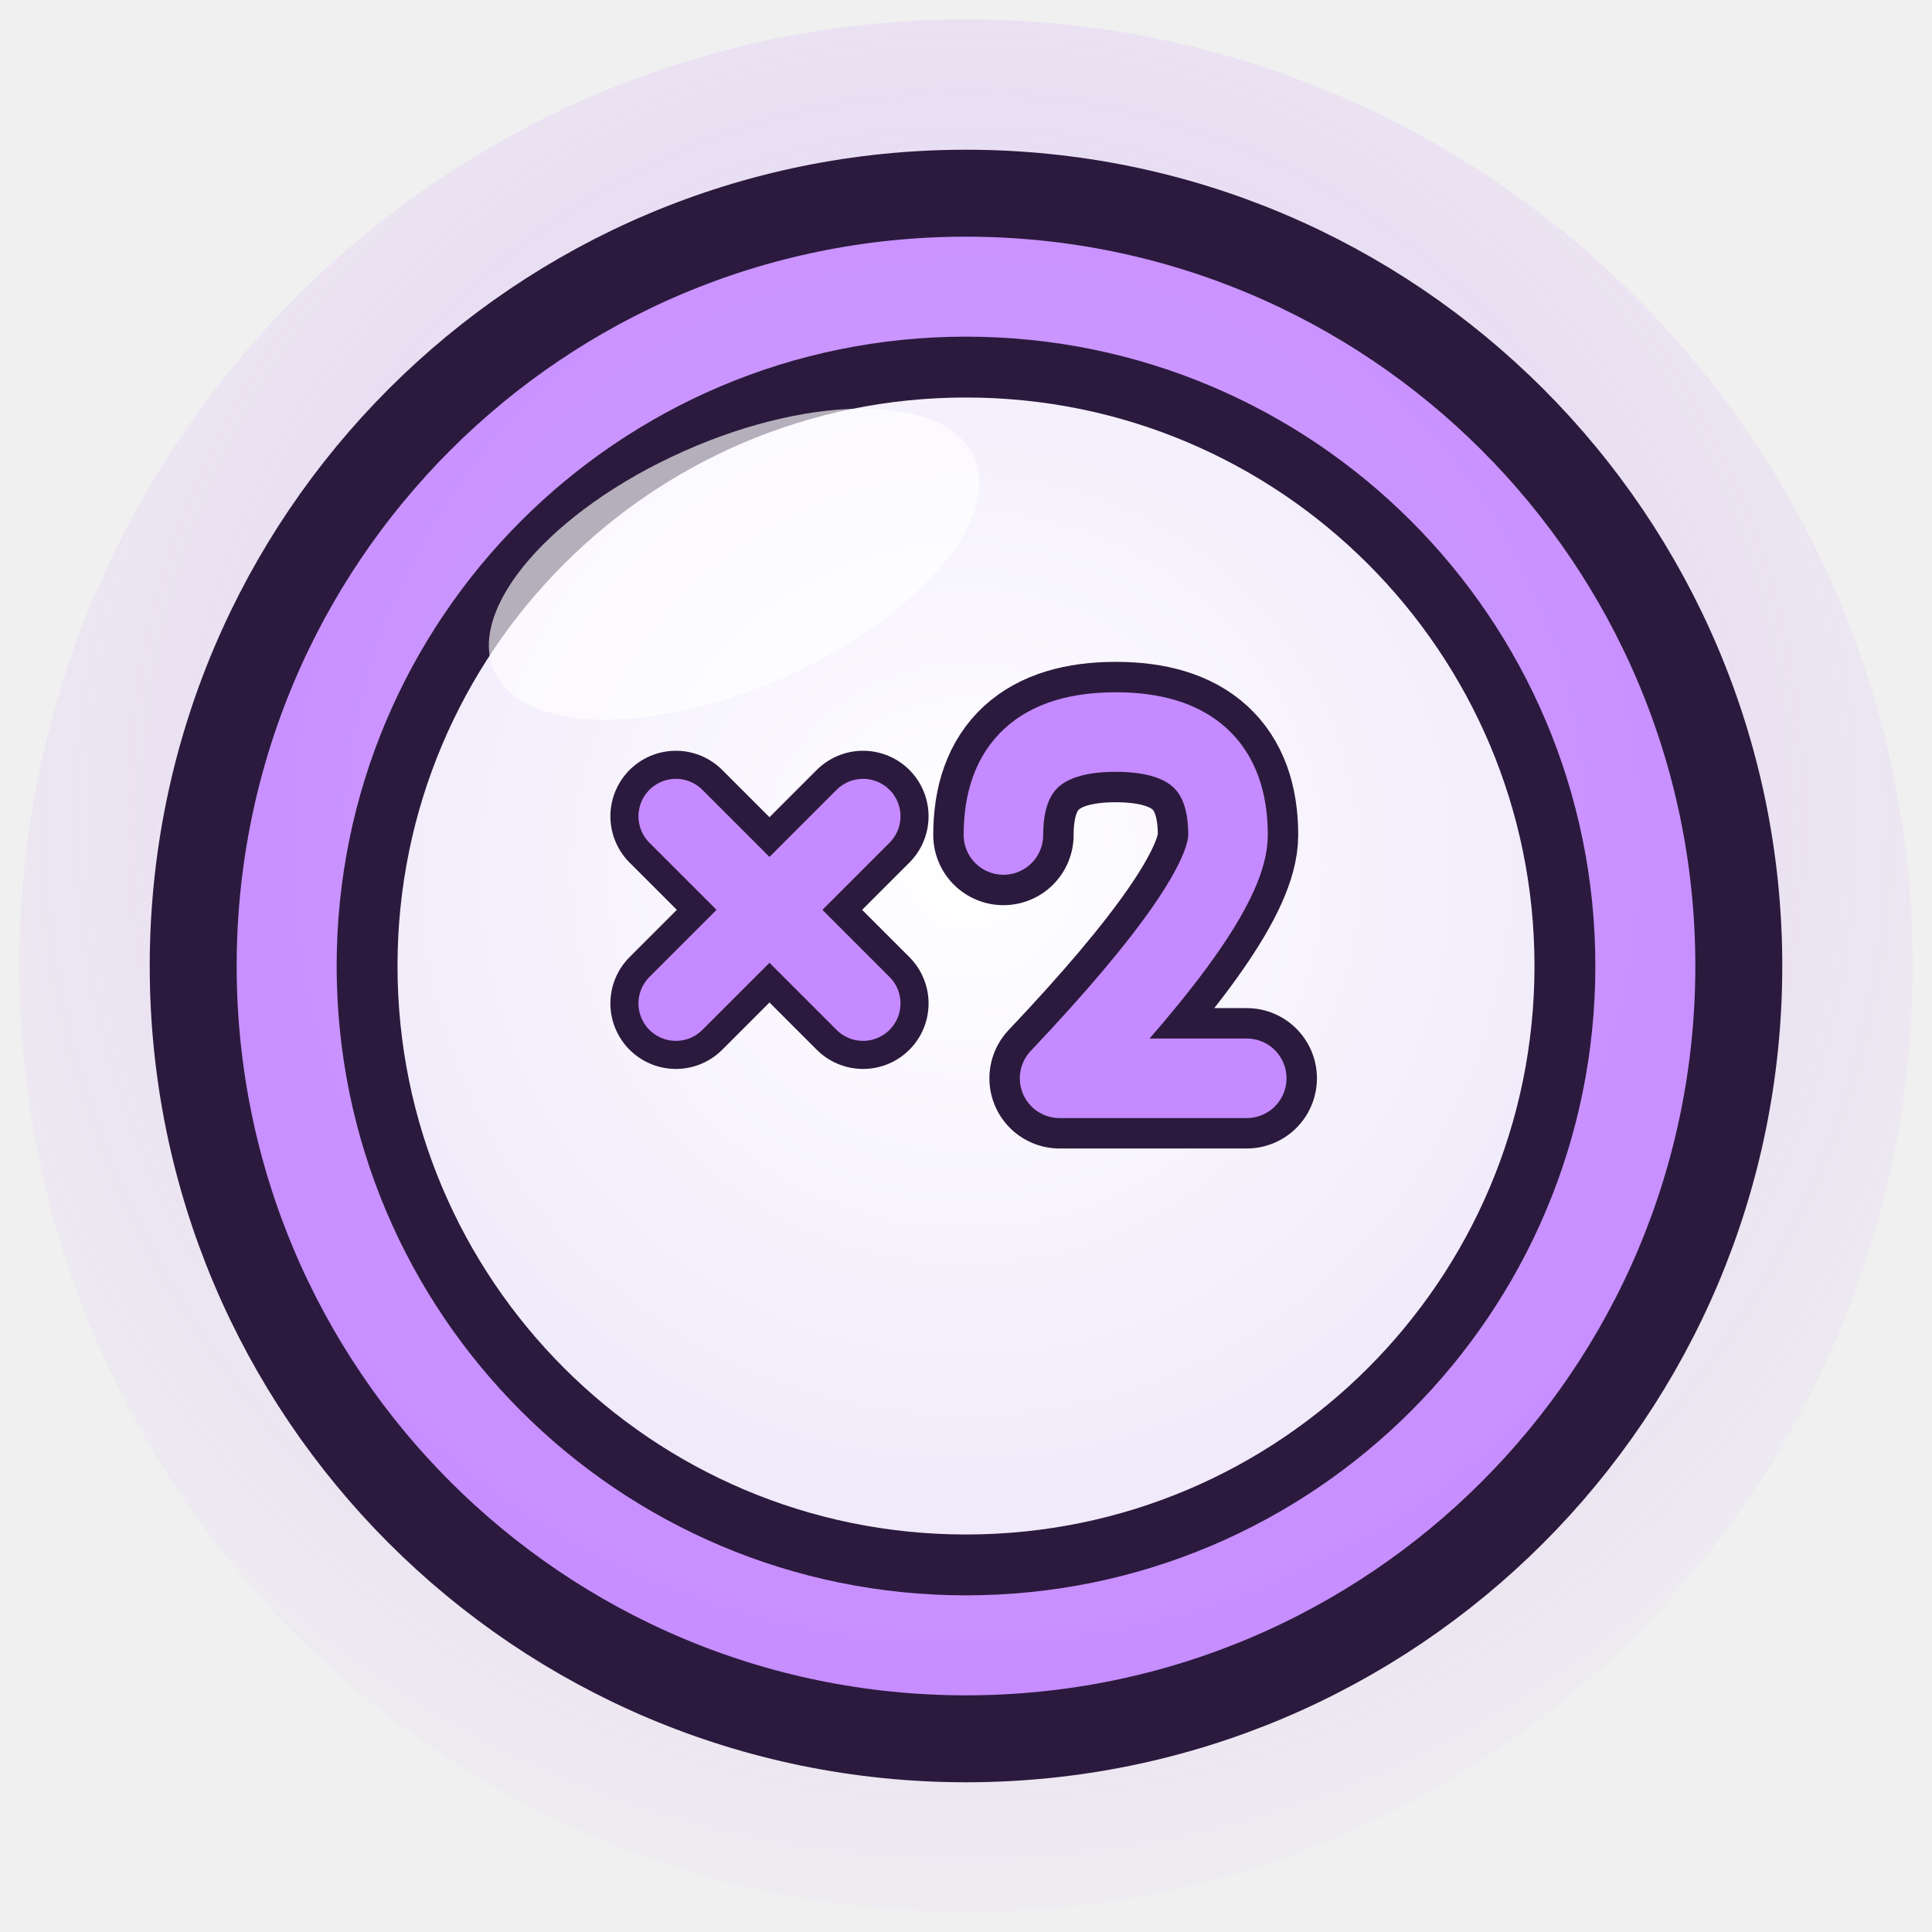
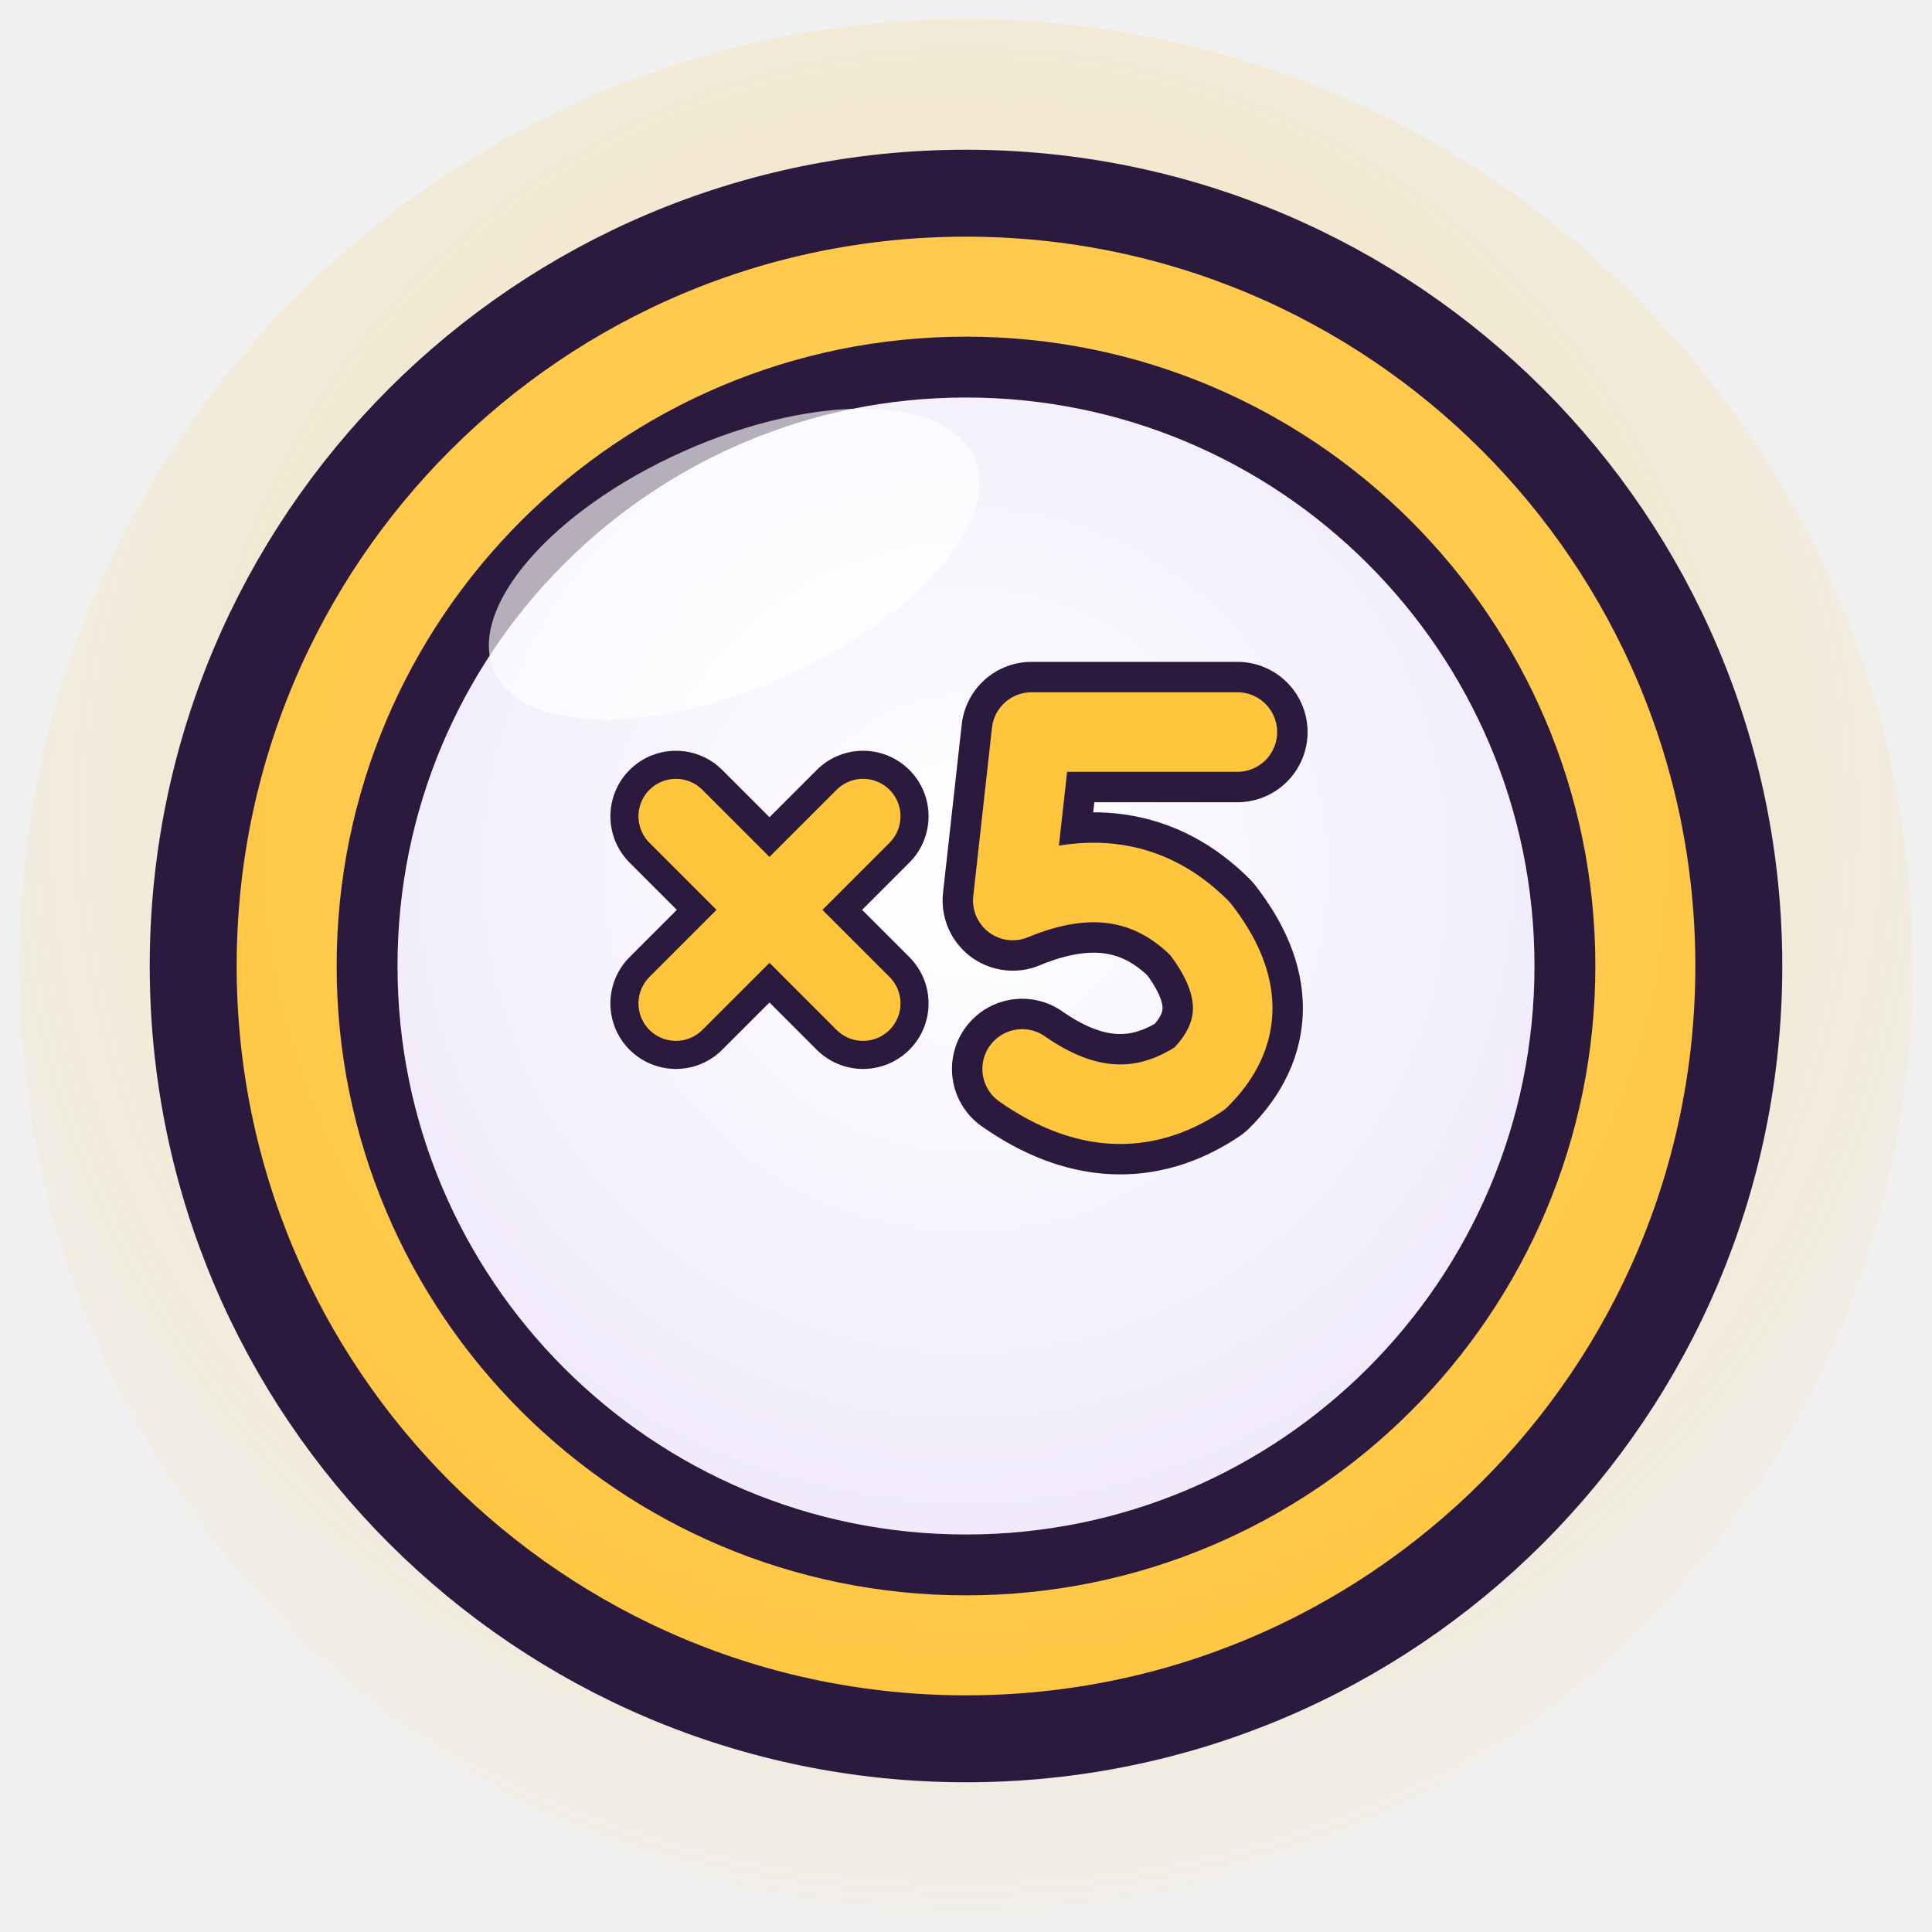
<svg xmlns="http://www.w3.org/2000/svg" width="256" height="256" viewBox="0 0 256 256">
  <defs>
    <radialGradient id="face" cx="0.5" cy="0.42" r="0.65">
      <stop offset="0" stop-color="#FFFFFF" />
      <stop offset="1" stop-color="#EDE6FA" />
    </radialGradient>
    <radialGradient id="ring" cx="0.5" cy="0.42" r="0.65">
-       <stop offset="0" stop-color="#d1a1ff" />
-       <stop offset="1" stop-color="#C58AFF" />
+       <stop offset="0" stop-color="#ffd164" />
+       <stop offset="1" stop-color="#FFC53D" />
    </radialGradient>
    <radialGradient id="halo" cx="0.5" cy="0.42" r="0.65">
-       <stop offset="0" stop-color="#C58AFF66" />
-       <stop offset="1" stop-color="#C58AFF00" />
+       <stop offset="0" stop-color="#FFC53D66" />
+       <stop offset="1" stop-color="#FFC53D00" />
    </radialGradient>
  </defs>
  <circle cx="128" cy="128" r="125.44" fill="url(#halo)" />
  <circle cx="128" cy="128" r="102.4" fill="url(#ring)" stroke="#2B1A3D" stroke-width="11.52" />
  <circle cx="128" cy="128" r="79.36" fill="url(#face)" stroke="#2B1A3D" stroke-width="8.064" />
  <g transform="translate(128 128) scale(0.62) translate(-128 -128)">
    <path d="M 66 96 L 106 136 M 106 96 L 66 136" fill="none" stroke="#2B1A3D" stroke-width="28" stroke-linecap="round" />
-     <path d="M 66 96 L 106 136 M 106 96 L 66 136" fill="none" stroke="#C58AFF" stroke-width="16" stroke-linecap="round" />
-     <path d="M 136 100 Q 136 78 160 78 Q 184 78 184 100 Q 184 114 148 152 L 188 152" fill="none" stroke="#2B1A3D" stroke-width="30" stroke-linecap="round" stroke-linejoin="round" />
-     <path d="M 136 100 Q 136 78 160 78 Q 184 78 184 100 Q 184 114 148 152 L 188 152" fill="none" stroke="#C58AFF" stroke-width="17" stroke-linecap="round" stroke-linejoin="round" />
+     <path d="M 66 96 L 106 136 M 106 96 L 66 136" fill="none" stroke="#FFC53D" stroke-width="16" stroke-linecap="round" />
+     <path d="M 186 78 L 142 78 L 138 114 Q 162 104 178 120 Q 192 138 178 152 Q 160 164 140 150" fill="none" stroke="#2B1A3D" stroke-width="30" stroke-linecap="round" stroke-linejoin="round" />
+     <path d="M 186 78 L 142 78 L 138 114 Q 162 104 178 120 Q 192 138 178 152 Q 160 164 140 150" fill="none" stroke="#FFC53D" stroke-width="17" stroke-linecap="round" stroke-linejoin="round" />
  </g>
  <ellipse cx="97.28" cy="74.752" rx="34.816" ry="16.384" fill="#ffffff" opacity="0.65" transform="rotate(-24 97.28 74.752)" />
</svg>
